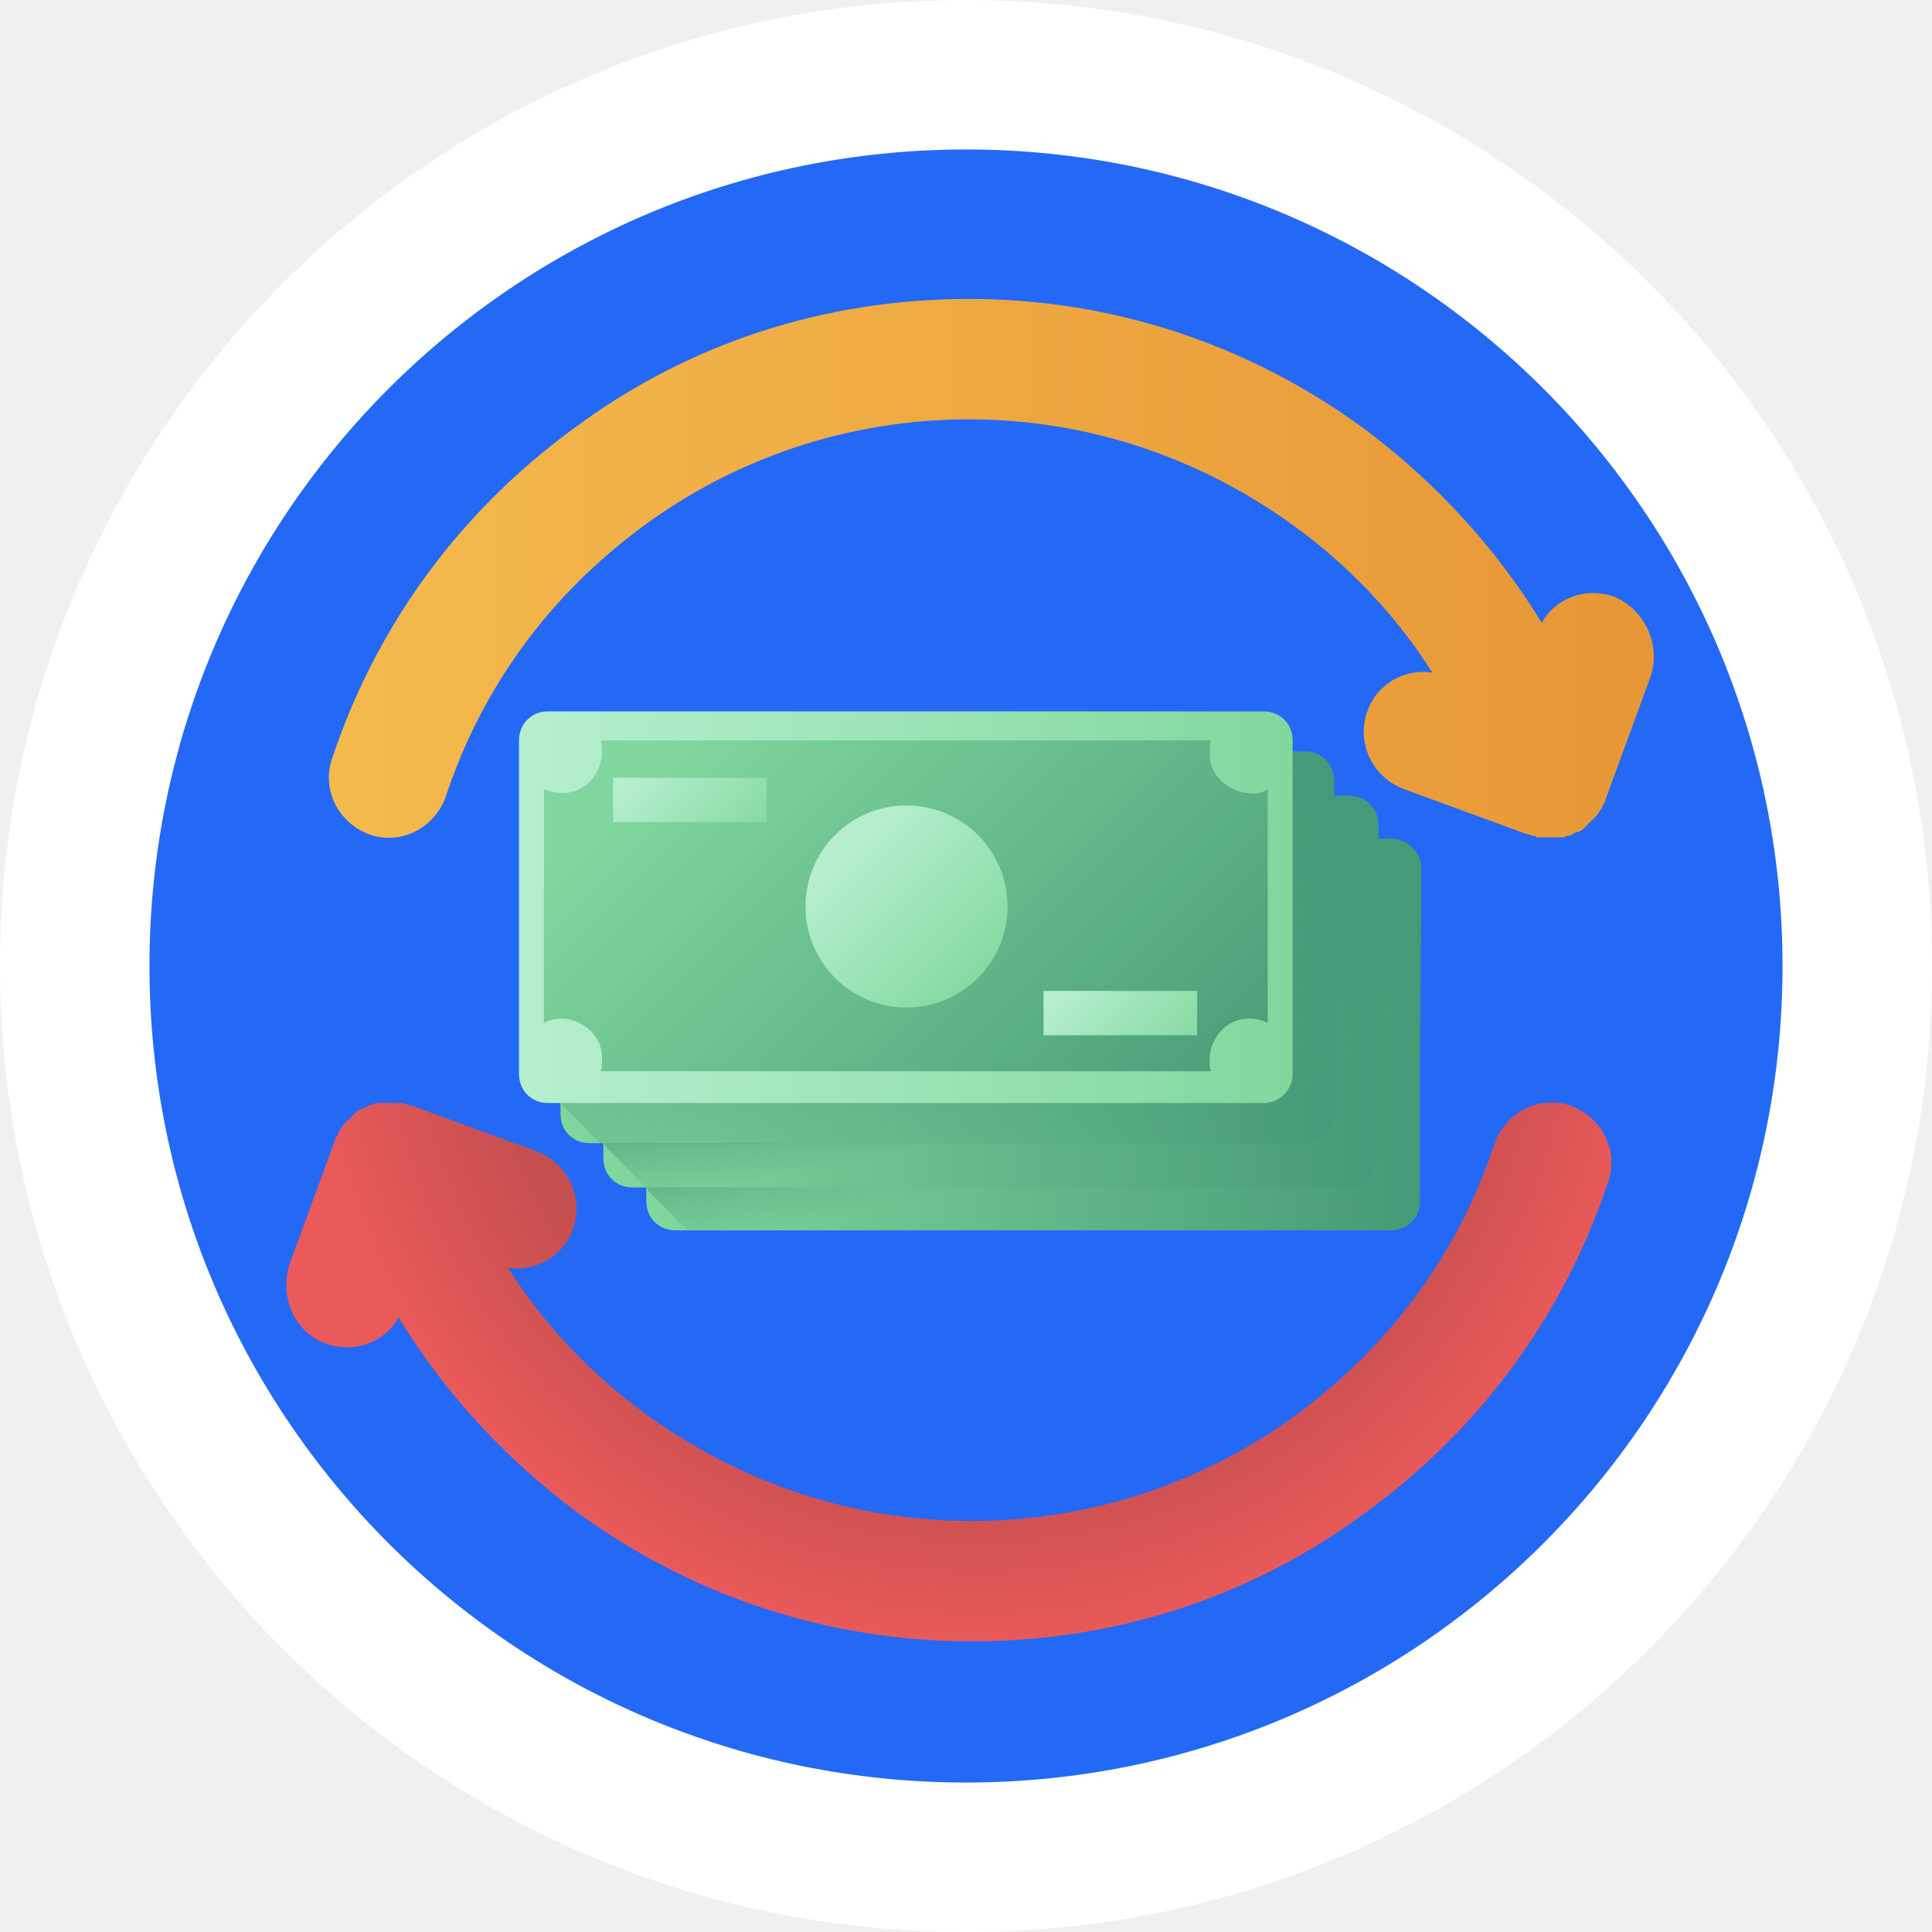
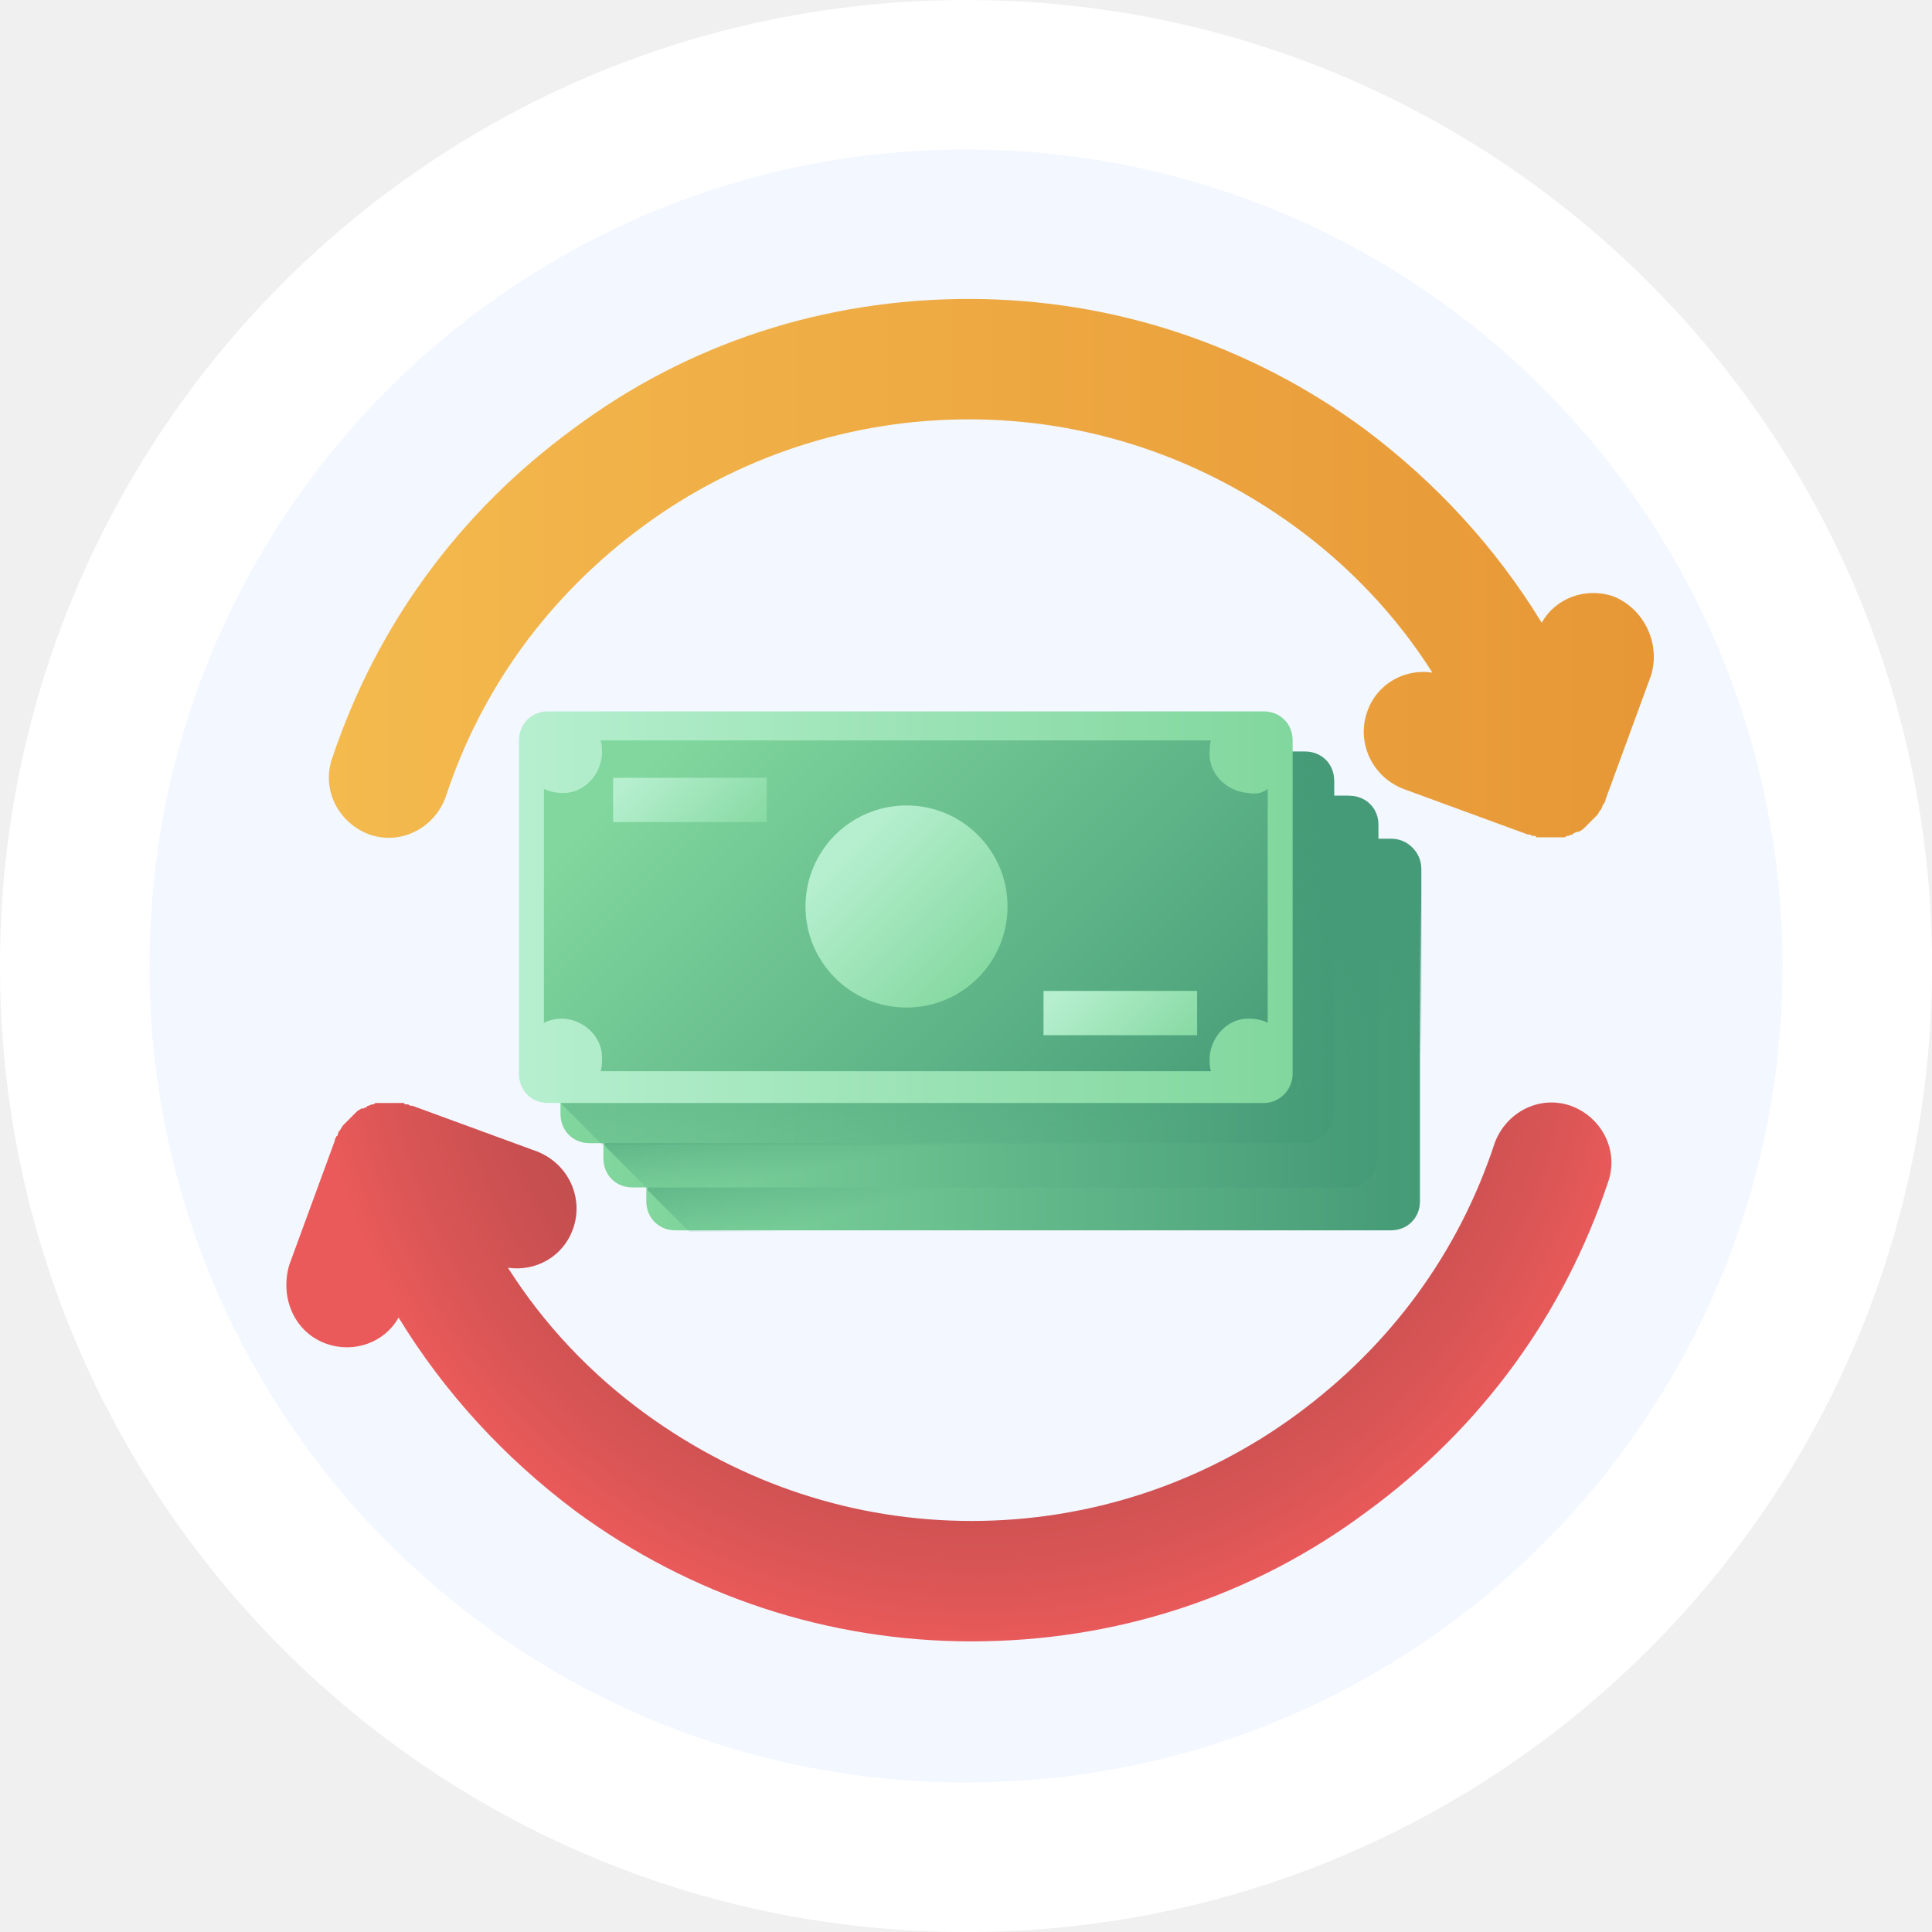
<svg xmlns="http://www.w3.org/2000/svg" width="60" height="60" viewBox="0 0 60 60" fill="none">
  <path d="M30 60C46.569 60 60 46.569 60 30C60 13.431 46.569 0 30 0C13.431 0 0 13.431 0 30C0 46.569 13.431 60 30 60Z" fill="white" />
-   <path d="M30 55.358C44.005 55.358 55.358 44.005 55.358 30C55.358 15.995 44.005 4.642 30 4.642C15.995 4.642 4.642 15.995 4.642 30C4.642 44.005 15.995 55.358 30 55.358Z" fill="#2468F6" />
+   <path d="M30 55.358C44.005 55.358 55.358 44.005 55.358 30C55.358 15.995 44.005 4.642 30 4.642C15.995 4.642 4.642 15.995 4.642 30C4.642 44.005 15.995 55.358 30 55.358Z" fill="#F3F7FF" />
  <path d="M43.196 38.209H20.975C20.459 38.209 20.072 37.822 20.072 37.307V26.948C20.072 26.433 20.459 26.046 20.975 26.046H43.196C43.711 26.046 44.098 26.433 44.098 26.948V37.307C44.098 37.822 43.711 38.209 43.196 38.209Z" fill="url(#paint0_linear)" />
  <path d="M20.115 36.963L21.405 38.252H43.238C43.754 38.252 44.141 37.865 44.141 37.35V26.991C44.141 26.476 43.754 26.089 43.238 26.089H21.018C20.502 26.089 20.115 26.476 20.115 26.991V36.92V36.963Z" fill="url(#paint1_linear)" />
  <path d="M41.862 36.877H19.642C19.126 36.877 18.739 36.49 18.739 35.974V25.616C18.739 25.1 19.126 24.714 19.642 24.714H41.862C42.378 24.714 42.765 25.1 42.765 25.616V35.974C42.765 36.447 42.378 36.877 41.862 36.877Z" fill="url(#paint2_linear)" />
  <path d="M18.783 35.587L20.072 36.877H41.906C42.422 36.877 42.809 36.49 42.809 35.974V25.616C42.809 25.1 42.422 24.714 41.906 24.714H19.686C19.17 24.714 18.783 25.1 18.783 25.616V35.544V35.587Z" fill="url(#paint3_linear)" />
  <path d="M40.53 35.502H18.31C17.794 35.502 17.407 35.115 17.407 34.599V24.241C17.407 23.725 17.794 23.338 18.31 23.338H40.53C41.046 23.338 41.433 23.725 41.433 24.241V34.599C41.39 35.115 41.003 35.502 40.53 35.502Z" fill="url(#paint4_linear)" />
  <path d="M17.407 34.255L18.697 35.544H40.53C41.046 35.544 41.433 35.158 41.433 34.642V24.284C41.433 23.768 41.046 23.381 40.53 23.381H18.31C17.794 23.381 17.407 23.768 17.407 24.284V34.212V34.255Z" fill="url(#paint5_linear)" />
  <path d="M39.241 34.255H17.02C16.505 34.255 16.118 33.868 16.118 33.352V22.994C16.118 22.479 16.505 22.092 17.02 22.092H39.241C39.757 22.092 40.144 22.479 40.144 22.994V33.352C40.144 33.825 39.757 34.255 39.241 34.255Z" fill="url(#paint6_linear)" />
  <path d="M38.768 24.628C38.124 24.585 37.565 24.069 37.565 23.424C37.565 23.295 37.565 23.123 37.608 22.994H18.654C18.697 23.123 18.697 23.252 18.697 23.424C18.654 24.069 18.138 24.628 17.493 24.628C17.278 24.628 17.063 24.585 16.892 24.499V31.762C17.063 31.676 17.278 31.633 17.493 31.633C18.138 31.676 18.697 32.192 18.697 32.837C18.697 32.966 18.697 33.138 18.654 33.267H37.608C37.565 33.138 37.565 33.009 37.565 32.837C37.608 32.192 38.124 31.633 38.768 31.633C38.983 31.633 39.198 31.676 39.37 31.762V24.499C39.198 24.628 39.026 24.671 38.768 24.628Z" fill="url(#paint7_linear)" />
  <path d="M28.152 31.29C29.885 31.29 31.29 29.885 31.29 28.152C31.29 26.419 29.885 25.014 28.152 25.014C26.419 25.014 25.015 26.419 25.015 28.152C25.015 29.885 26.419 31.29 28.152 31.29Z" fill="url(#paint8_linear)" />
  <path d="M23.811 24.155H19.04V25.53H23.811V24.155Z" fill="url(#paint9_linear)" />
  <path d="M37.178 30.774H32.407V32.149H37.178V30.774Z" fill="url(#paint10_linear)" />
  <path d="M50.114 18.524C49.255 18.224 48.309 18.567 47.88 19.341C46.461 17.02 44.613 15 42.378 13.324C38.811 10.702 34.556 9.284 30.086 9.284C25.616 9.284 21.361 10.659 17.794 13.324C14.269 15.903 11.69 19.427 10.315 23.553C9.971 24.542 10.53 25.573 11.476 25.917C12.464 26.261 13.495 25.702 13.839 24.756C14.957 21.361 17.063 18.481 19.985 16.332C22.908 14.183 26.433 13.023 30.086 13.023C33.739 13.023 37.221 14.183 40.186 16.332C41.905 17.579 43.367 19.126 44.484 20.888C43.624 20.759 42.765 21.232 42.464 22.092C42.12 23.037 42.593 24.112 43.581 24.499L47.45 25.917C47.45 25.917 47.45 25.917 47.493 25.917C47.536 25.917 47.579 25.96 47.579 25.96H47.622C47.665 25.96 47.708 25.96 47.708 26.003H47.751C47.794 26.003 47.837 26.003 47.88 26.003H47.922C47.965 26.003 48.008 26.003 48.094 26.003C48.137 26.003 48.18 26.003 48.223 26.003H48.266C48.309 26.003 48.352 26.003 48.395 26.003H48.438C48.481 26.003 48.524 26.003 48.524 26.003H48.567C48.61 26.003 48.61 26.003 48.653 25.96C48.653 25.96 48.653 25.96 48.696 25.96C48.739 25.96 48.782 25.917 48.825 25.917C48.825 25.917 48.868 25.917 48.868 25.874C48.911 25.874 48.954 25.831 48.997 25.831H49.04C49.083 25.788 49.126 25.788 49.169 25.745L49.212 25.702C49.255 25.659 49.255 25.659 49.298 25.616L49.341 25.573C49.384 25.53 49.384 25.53 49.427 25.487C49.427 25.487 49.427 25.487 49.47 25.444C49.513 25.401 49.556 25.358 49.599 25.315C49.642 25.272 49.642 25.229 49.685 25.186C49.685 25.186 49.685 25.143 49.728 25.143C49.728 25.1 49.771 25.057 49.771 25.014C49.771 25.014 49.771 24.971 49.814 24.971C49.814 24.928 49.857 24.885 49.857 24.885V24.843L51.275 20.974C51.576 19.986 51.06 18.911 50.114 18.524Z" fill="url(#paint11_linear)" />
  <path d="M10.143 41.734C11.003 42.034 11.948 41.691 12.378 40.917C13.797 43.238 15.645 45.258 17.88 46.934C21.447 49.556 25.702 50.974 30.172 50.974C34.642 50.974 38.897 49.599 42.464 46.934C45.989 44.355 48.567 40.831 49.943 36.705C50.286 35.716 49.728 34.685 48.782 34.341C47.794 33.997 46.762 34.556 46.418 35.502C45.301 38.897 43.195 41.777 40.272 43.926C37.35 46.075 33.825 47.235 30.172 47.235C26.519 47.235 23.037 46.075 20.072 43.926C18.352 42.679 16.891 41.132 15.774 39.37C16.633 39.499 17.493 39.026 17.794 38.166C18.137 37.221 17.665 36.146 16.676 35.759L12.808 34.341C12.808 34.341 12.808 34.341 12.765 34.341C12.722 34.341 12.679 34.298 12.679 34.298H12.636C12.593 34.298 12.55 34.298 12.55 34.255H12.507C12.464 34.255 12.421 34.255 12.378 34.255H12.335C12.292 34.255 12.249 34.255 12.163 34.255C12.12 34.255 12.077 34.255 12.034 34.255H11.991C11.948 34.255 11.905 34.255 11.863 34.255H11.819C11.777 34.255 11.733 34.255 11.733 34.255H11.691C11.648 34.255 11.648 34.255 11.605 34.298C11.605 34.298 11.605 34.298 11.562 34.298C11.519 34.298 11.476 34.341 11.433 34.341C11.433 34.341 11.39 34.341 11.39 34.384C11.347 34.384 11.304 34.427 11.261 34.427H11.218C11.175 34.47 11.132 34.47 11.089 34.513L11.046 34.556C11.003 34.599 11.003 34.599 10.96 34.642L10.917 34.685C10.874 34.728 10.874 34.728 10.831 34.771C10.831 34.771 10.831 34.771 10.788 34.814C10.745 34.857 10.702 34.9 10.659 34.943C10.616 34.986 10.616 35.029 10.573 35.072C10.573 35.072 10.573 35.115 10.53 35.115C10.53 35.158 10.487 35.201 10.487 35.244C10.487 35.244 10.487 35.287 10.444 35.287C10.444 35.33 10.401 35.373 10.401 35.373V35.416L8.983 39.284C8.682 40.315 9.155 41.39 10.143 41.734Z" fill="url(#paint12_radial)" />
  <defs>
    <linearGradient id="paint0_linear" x1="20.098" y1="32.128" x2="44.112" y2="32.128" gradientUnits="userSpaceOnUse">
      <stop stop-color="#81D79D" />
      <stop offset="1" stop-color="#459A77" />
    </linearGradient>
    <linearGradient id="paint1_linear" x1="33.19" y1="35.799" x2="31.931" y2="31.22" gradientUnits="userSpaceOnUse">
      <stop stop-color="#459A77" stop-opacity="0" />
      <stop offset="1" stop-color="#459A77" />
    </linearGradient>
    <linearGradient id="paint2_linear" x1="18.747" y1="30.777" x2="42.761" y2="30.777" gradientUnits="userSpaceOnUse">
      <stop stop-color="#81D79D" />
      <stop offset="1" stop-color="#459A77" />
    </linearGradient>
    <linearGradient id="paint3_linear" x1="31.691" y1="35.001" x2="30.86" y2="31.023" gradientUnits="userSpaceOnUse">
      <stop stop-color="#459A77" stop-opacity="0" />
      <stop offset="1" stop-color="#459A77" />
    </linearGradient>
    <linearGradient id="paint4_linear" x1="17.397" y1="29.427" x2="41.41" y2="29.427" gradientUnits="userSpaceOnUse">
      <stop stop-color="#81D79D" />
      <stop offset="1" stop-color="#459A77" />
    </linearGradient>
    <linearGradient id="paint5_linear" x1="31.21" y1="36.312" x2="27.349" y2="21.021" gradientUnits="userSpaceOnUse">
      <stop stop-color="#459A77" stop-opacity="0" />
      <stop offset="1" stop-color="#459A77" />
    </linearGradient>
    <linearGradient id="paint6_linear" x1="16.126" y1="28.156" x2="40.14" y2="28.156" gradientUnits="userSpaceOnUse">
      <stop stop-color="#B6EFCF" />
      <stop offset="1" stop-color="#81D79D" />
    </linearGradient>
    <linearGradient id="paint7_linear" x1="21.861" y1="21.884" x2="37.141" y2="37.164" gradientUnits="userSpaceOnUse">
      <stop stop-color="#81D79D" />
      <stop offset="1" stop-color="#459A77" />
    </linearGradient>
    <linearGradient id="paint8_linear" x1="26.277" y1="26.3" x2="30.798" y2="30.821" gradientUnits="userSpaceOnUse">
      <stop stop-color="#B6EFCF" />
      <stop offset="1" stop-color="#81D79D" />
    </linearGradient>
    <linearGradient id="paint9_linear" x1="20.156" y1="23.546" x2="23.316" y2="26.706" gradientUnits="userSpaceOnUse">
      <stop stop-color="#B6EFCF" />
      <stop offset="1" stop-color="#81D79D" />
    </linearGradient>
    <linearGradient id="paint10_linear" x1="33.515" y1="30.172" x2="36.675" y2="33.332" gradientUnits="userSpaceOnUse">
      <stop stop-color="#B6EFCF" />
      <stop offset="1" stop-color="#81D79D" />
    </linearGradient>
    <linearGradient id="paint11_linear" x1="10.204" y1="17.678" x2="51.337" y2="17.678" gradientUnits="userSpaceOnUse">
      <stop stop-color="#F4BA4E" />
      <stop offset="1" stop-color="#E79736" />
    </linearGradient>
    <radialGradient id="paint12_radial" cx="0" cy="0" r="1" gradientUnits="userSpaceOnUse" gradientTransform="translate(30.3922 30.2751) rotate(180) scale(21.0822)">
      <stop stop-color="#AF4849" />
      <stop offset="0.317" stop-color="#B2494A" />
      <stop offset="0.538" stop-color="#BA4B4C" />
      <stop offset="0.729" stop-color="#C84F50" />
      <stop offset="0.902" stop-color="#DC5656" />
      <stop offset="1" stop-color="#EB5A5A" />
    </radialGradient>
  </defs>
</svg>
